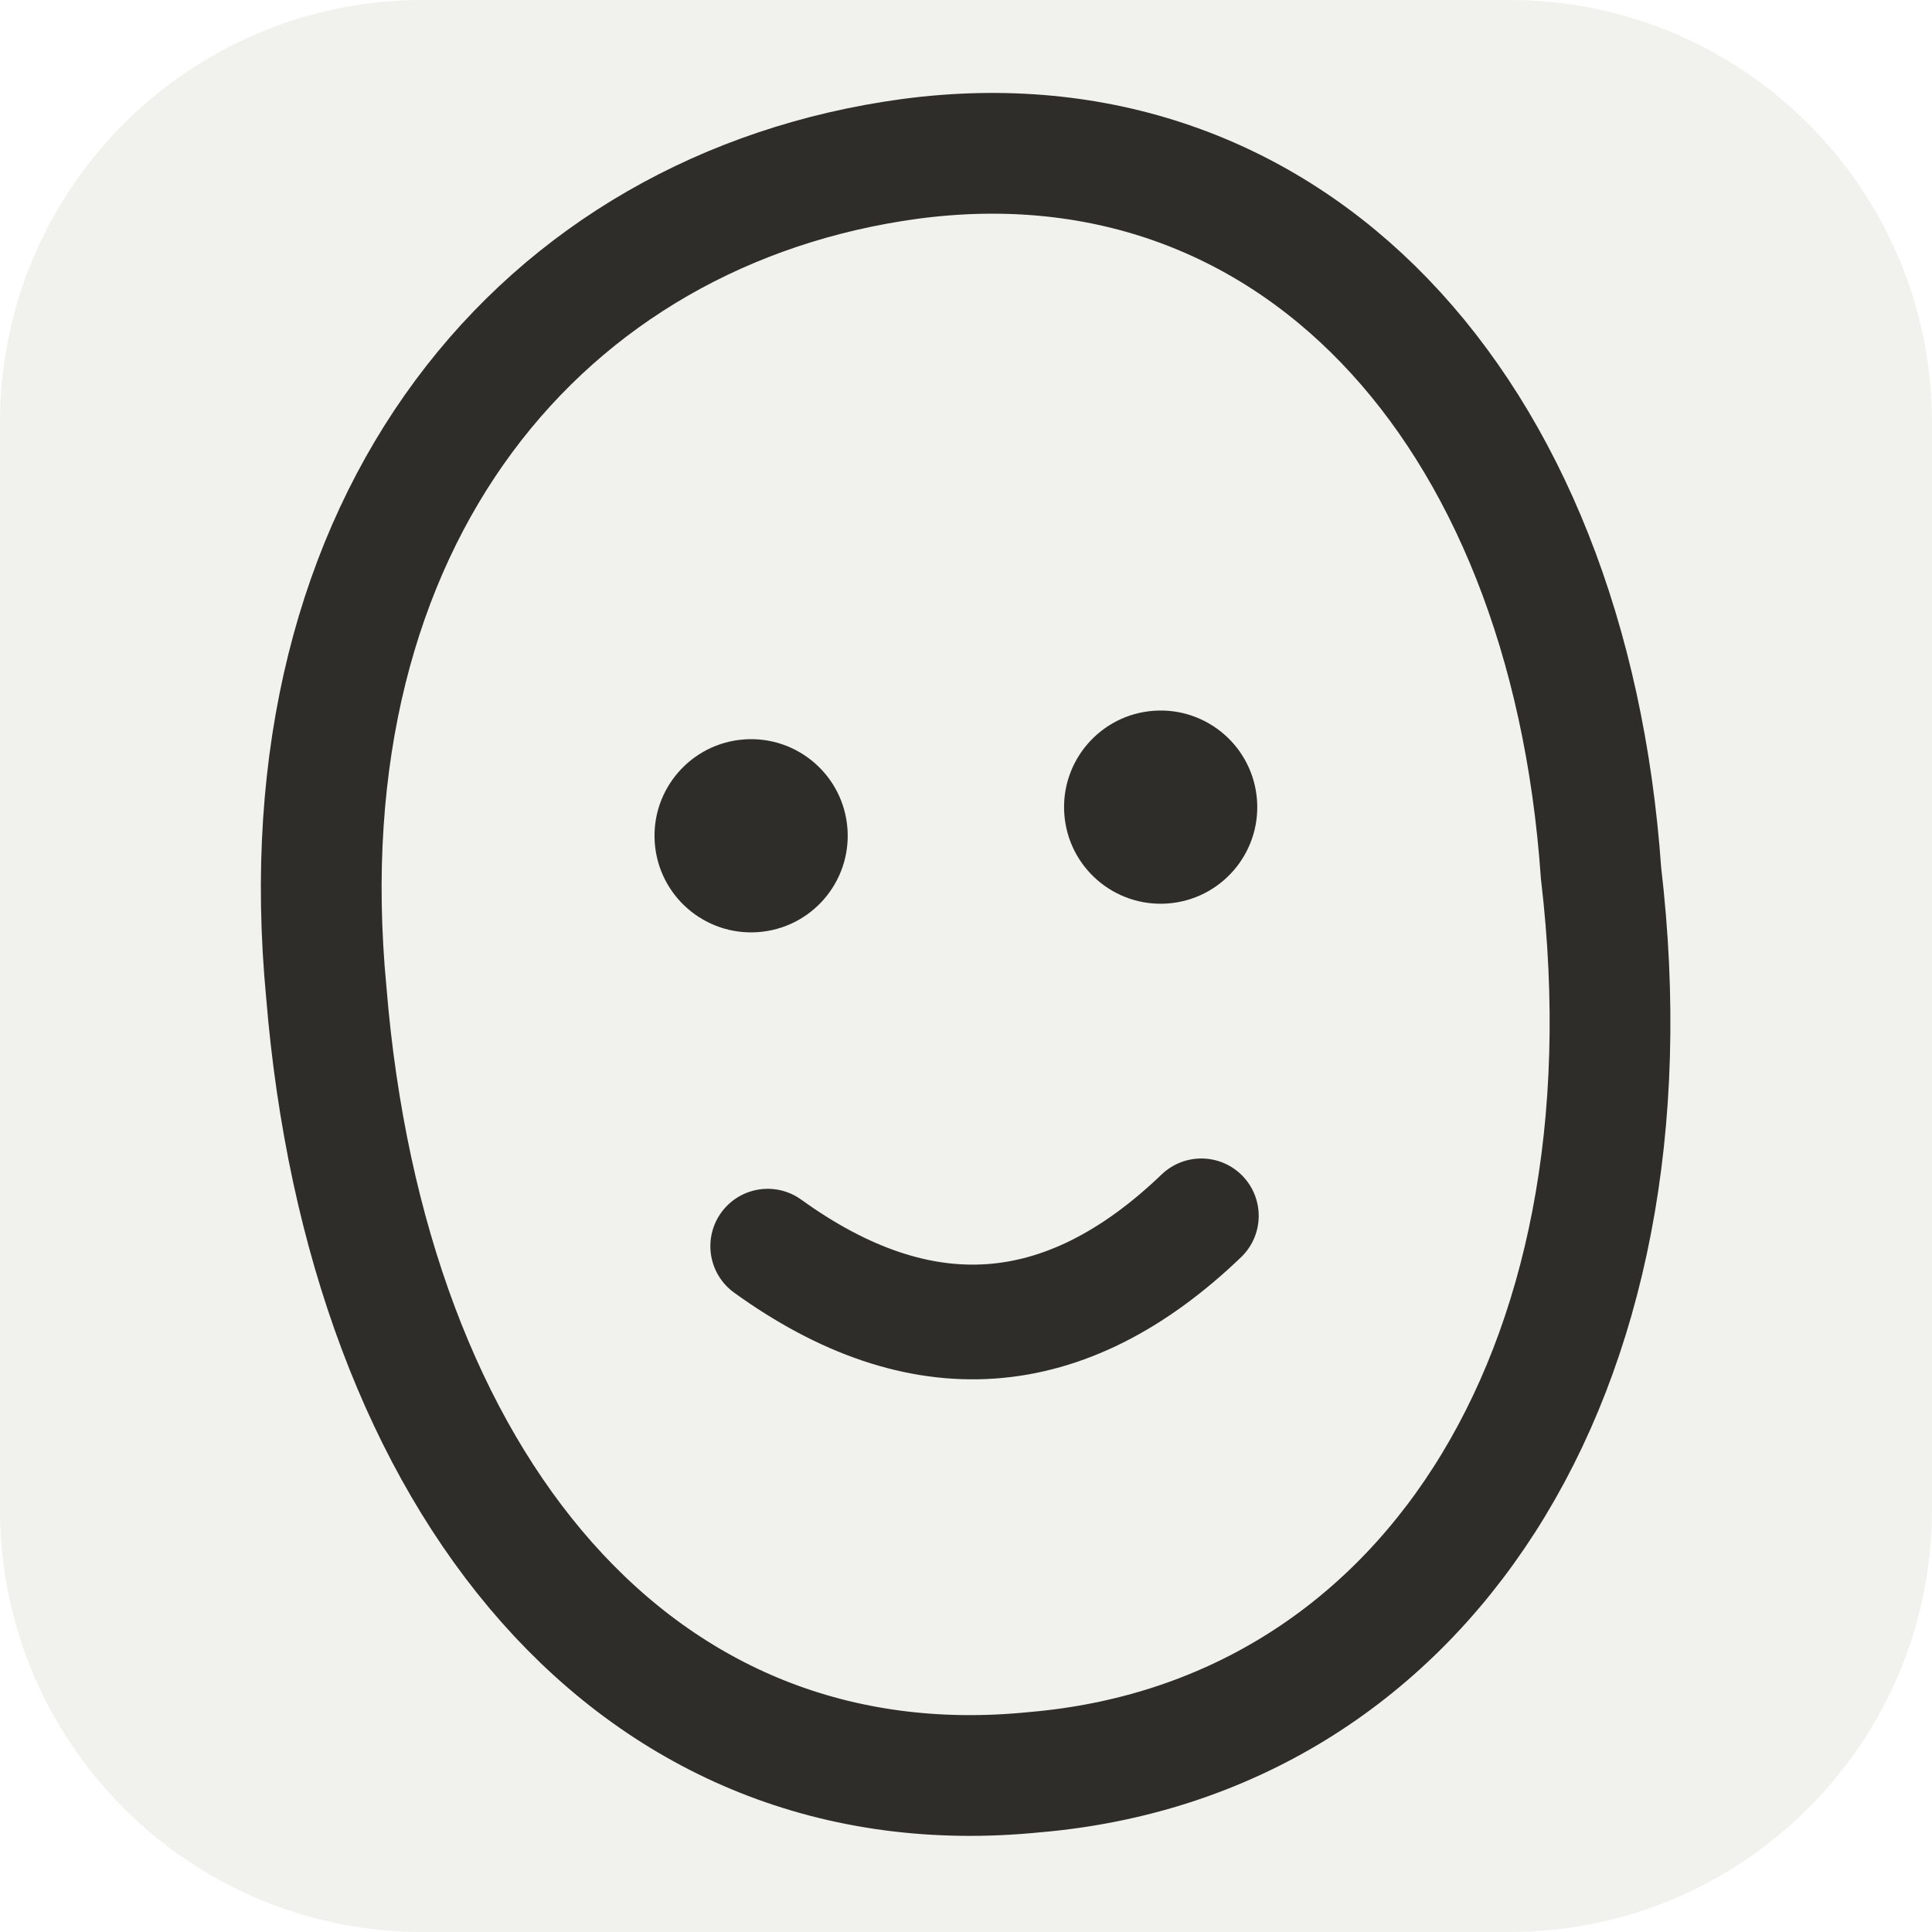
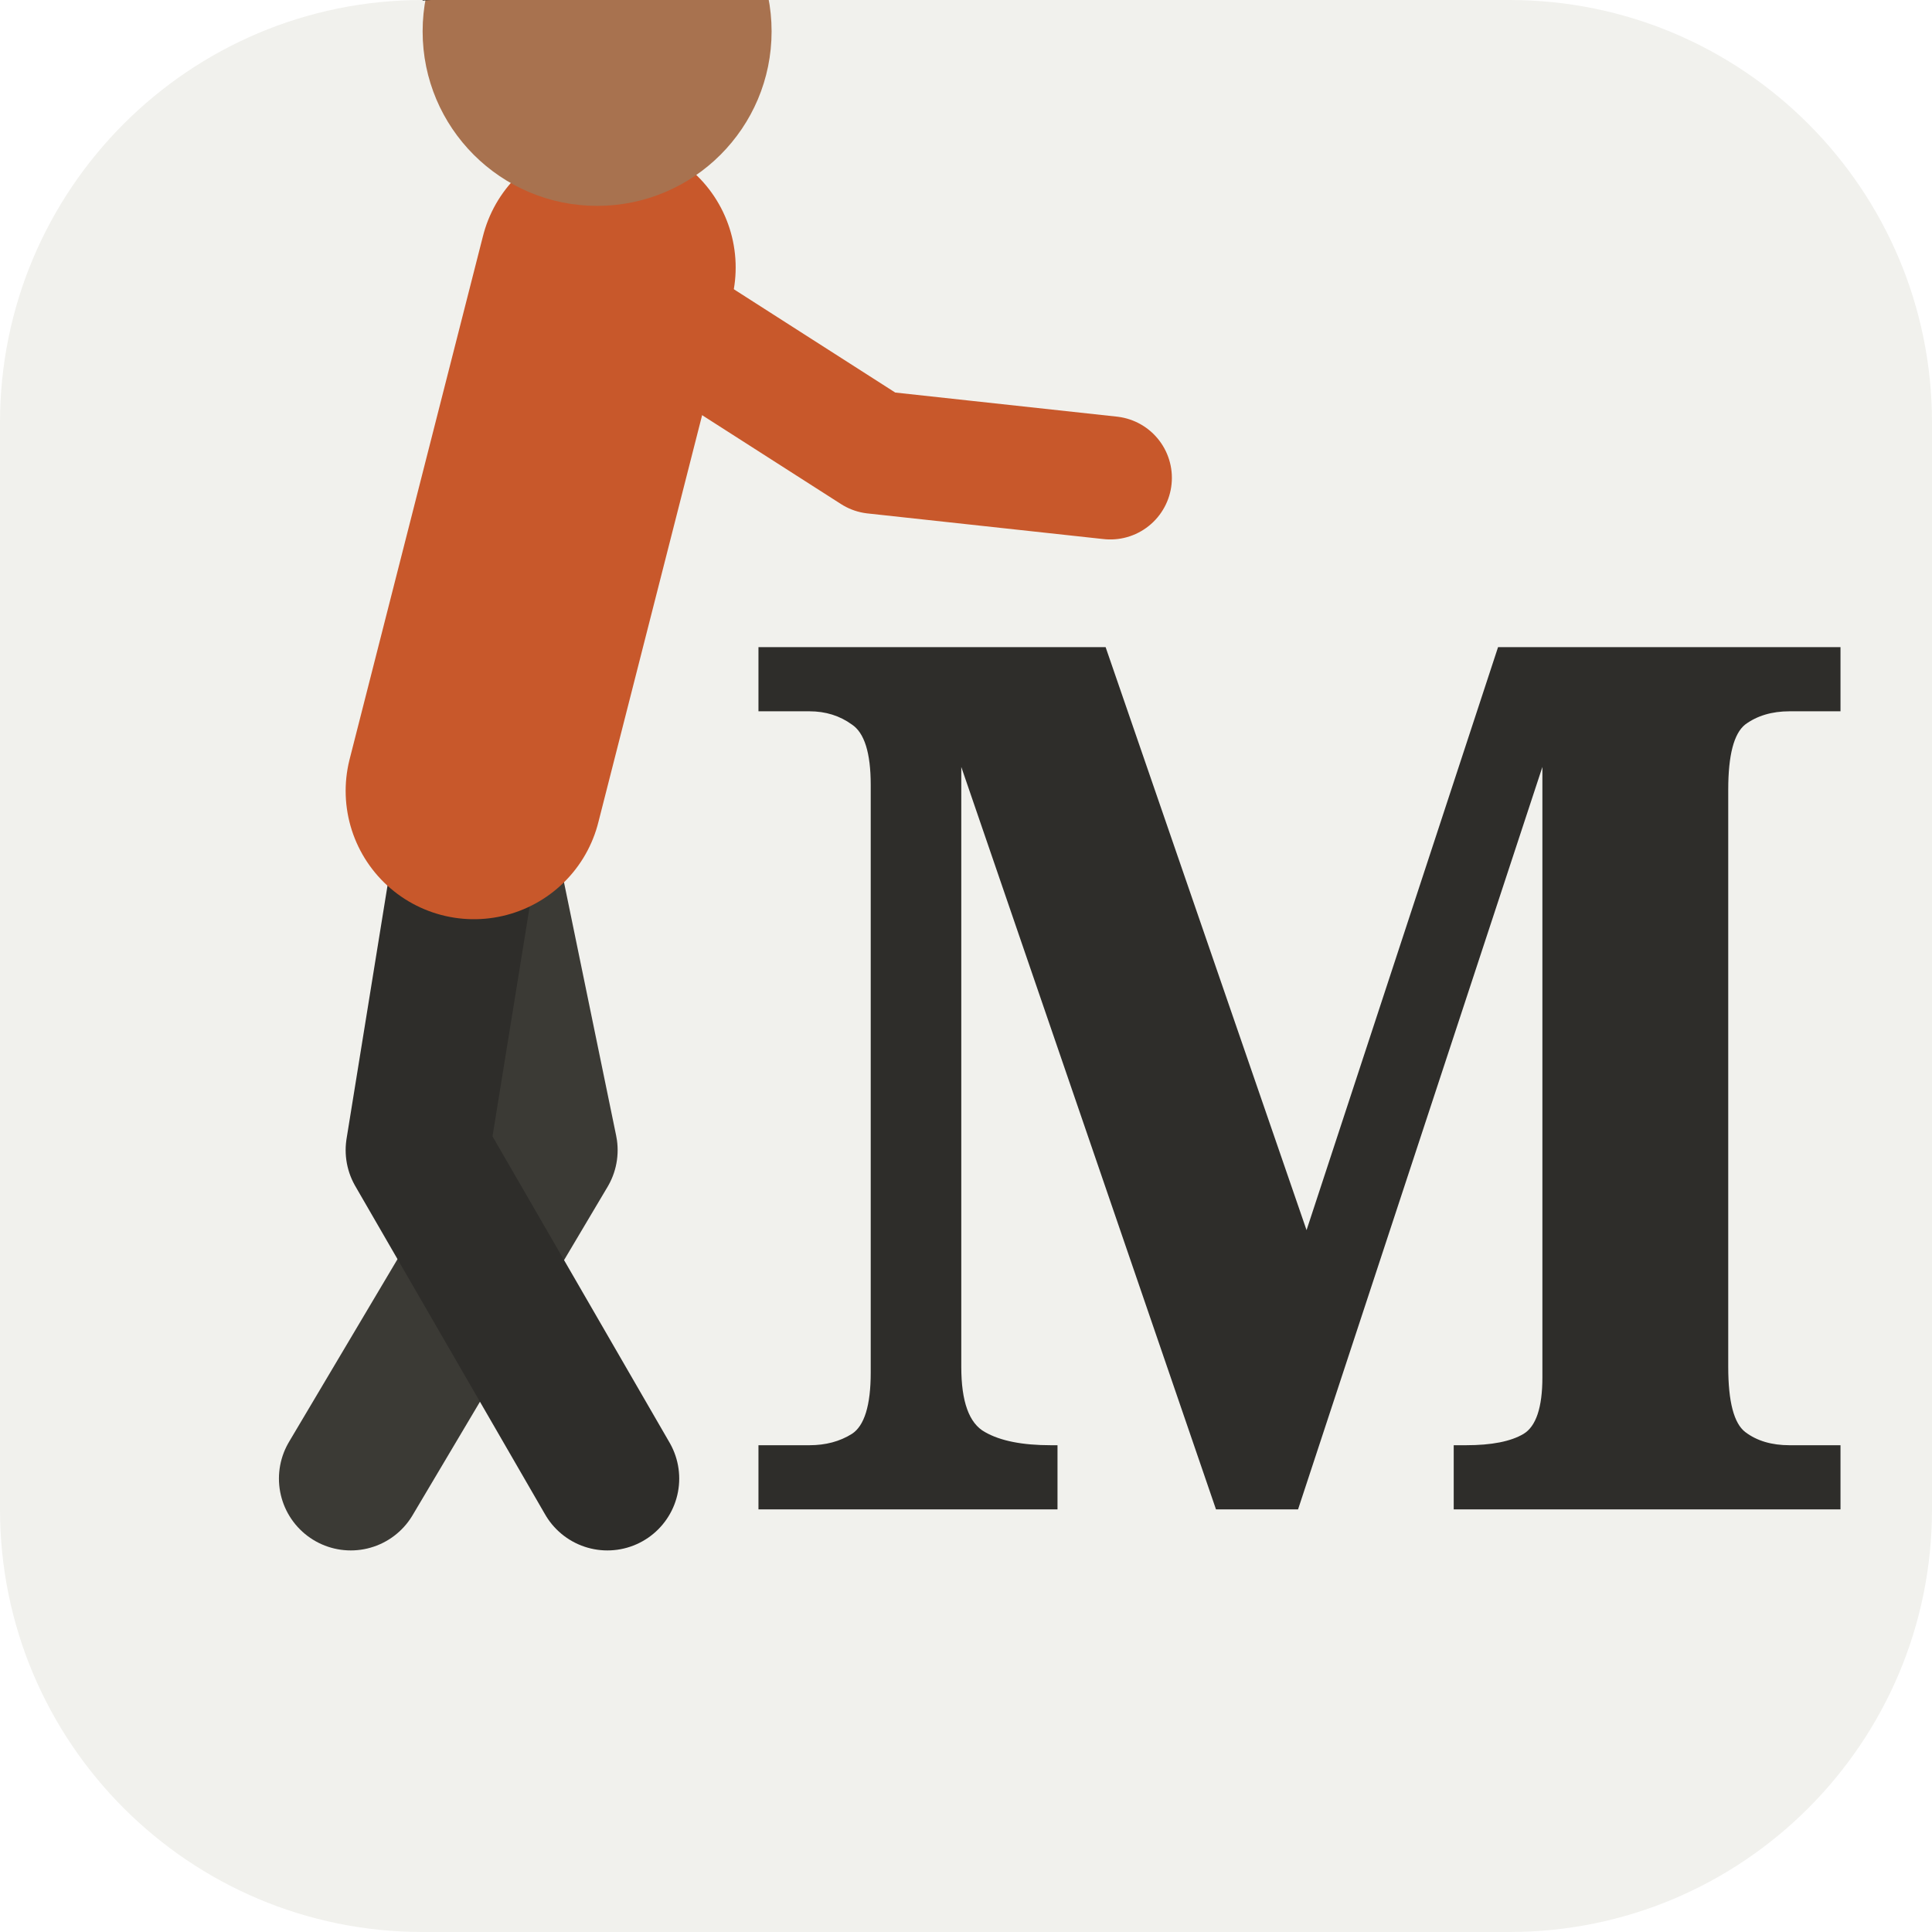
<svg xmlns="http://www.w3.org/2000/svg" viewBox="0 0 32 32">
  <rect width="32" height="32" rx="7" fill="#f1f1ed" />
-   <g transform="translate(2 0) rotate(-4 14 16)">
-     <path d="M14 2.6C20.3 2.2 24.6 7.4 24.6 15.2 25 23.6 20.6 29.3 14.2 29.4 7.6 29.6 3.5 23.9 3.4 15.7 3.2 7.8 7.9 3 14 2.6Z" fill="#f1f1ed" stroke="#2e2d2a" stroke-width="2" />
-     <circle cx="10.6" cy="13.6" r="1.6" fill="#2e2d2a" />
-     <circle cx="17.4" cy="13.6" r="1.6" fill="#2e2d2a" />
-     <path d="M10.4 20.4Q14 23.4 17.6 20.4" fill="none" stroke="#2e2d2a" stroke-width="1.9" stroke-linecap="round" />
+   <text x="12" y="25" font-family="Georgia, serif" font-size="20" font-weight="600" fill="#2e2d2a">M</text>
+   <g transform="translate(-1.5 -9) scale(.85)" stroke-linecap="round" stroke-linejoin="round" fill="none">
+     <path d="M11 26.2 12.4 33 8.6 39.4" stroke="#3b3a35" stroke-width="2.8" />
+     <path d="M11 26.2 9.9 33 13.6 39.4" stroke="#2e2d2a" stroke-width="2.8" />
+     <path d="M11 26 13.6 15.8" stroke="#c8582b" stroke-width="5" />
+     <path d="M13.8 16.2 18.8 19.4 23.4 19.9" stroke="#c8582b" stroke-width="2.4" />
+     <circle cx="13.4" cy="11.2" r="3.4" fill="#a8724f" stroke="none" />
+     <path d="M10 10.6c0-2.6 1.6-3.9 3.6-3.9s3.4 1.3 3.4 3.4z" fill="#2e2d2a" stroke="none" />
  </g>
</svg>
